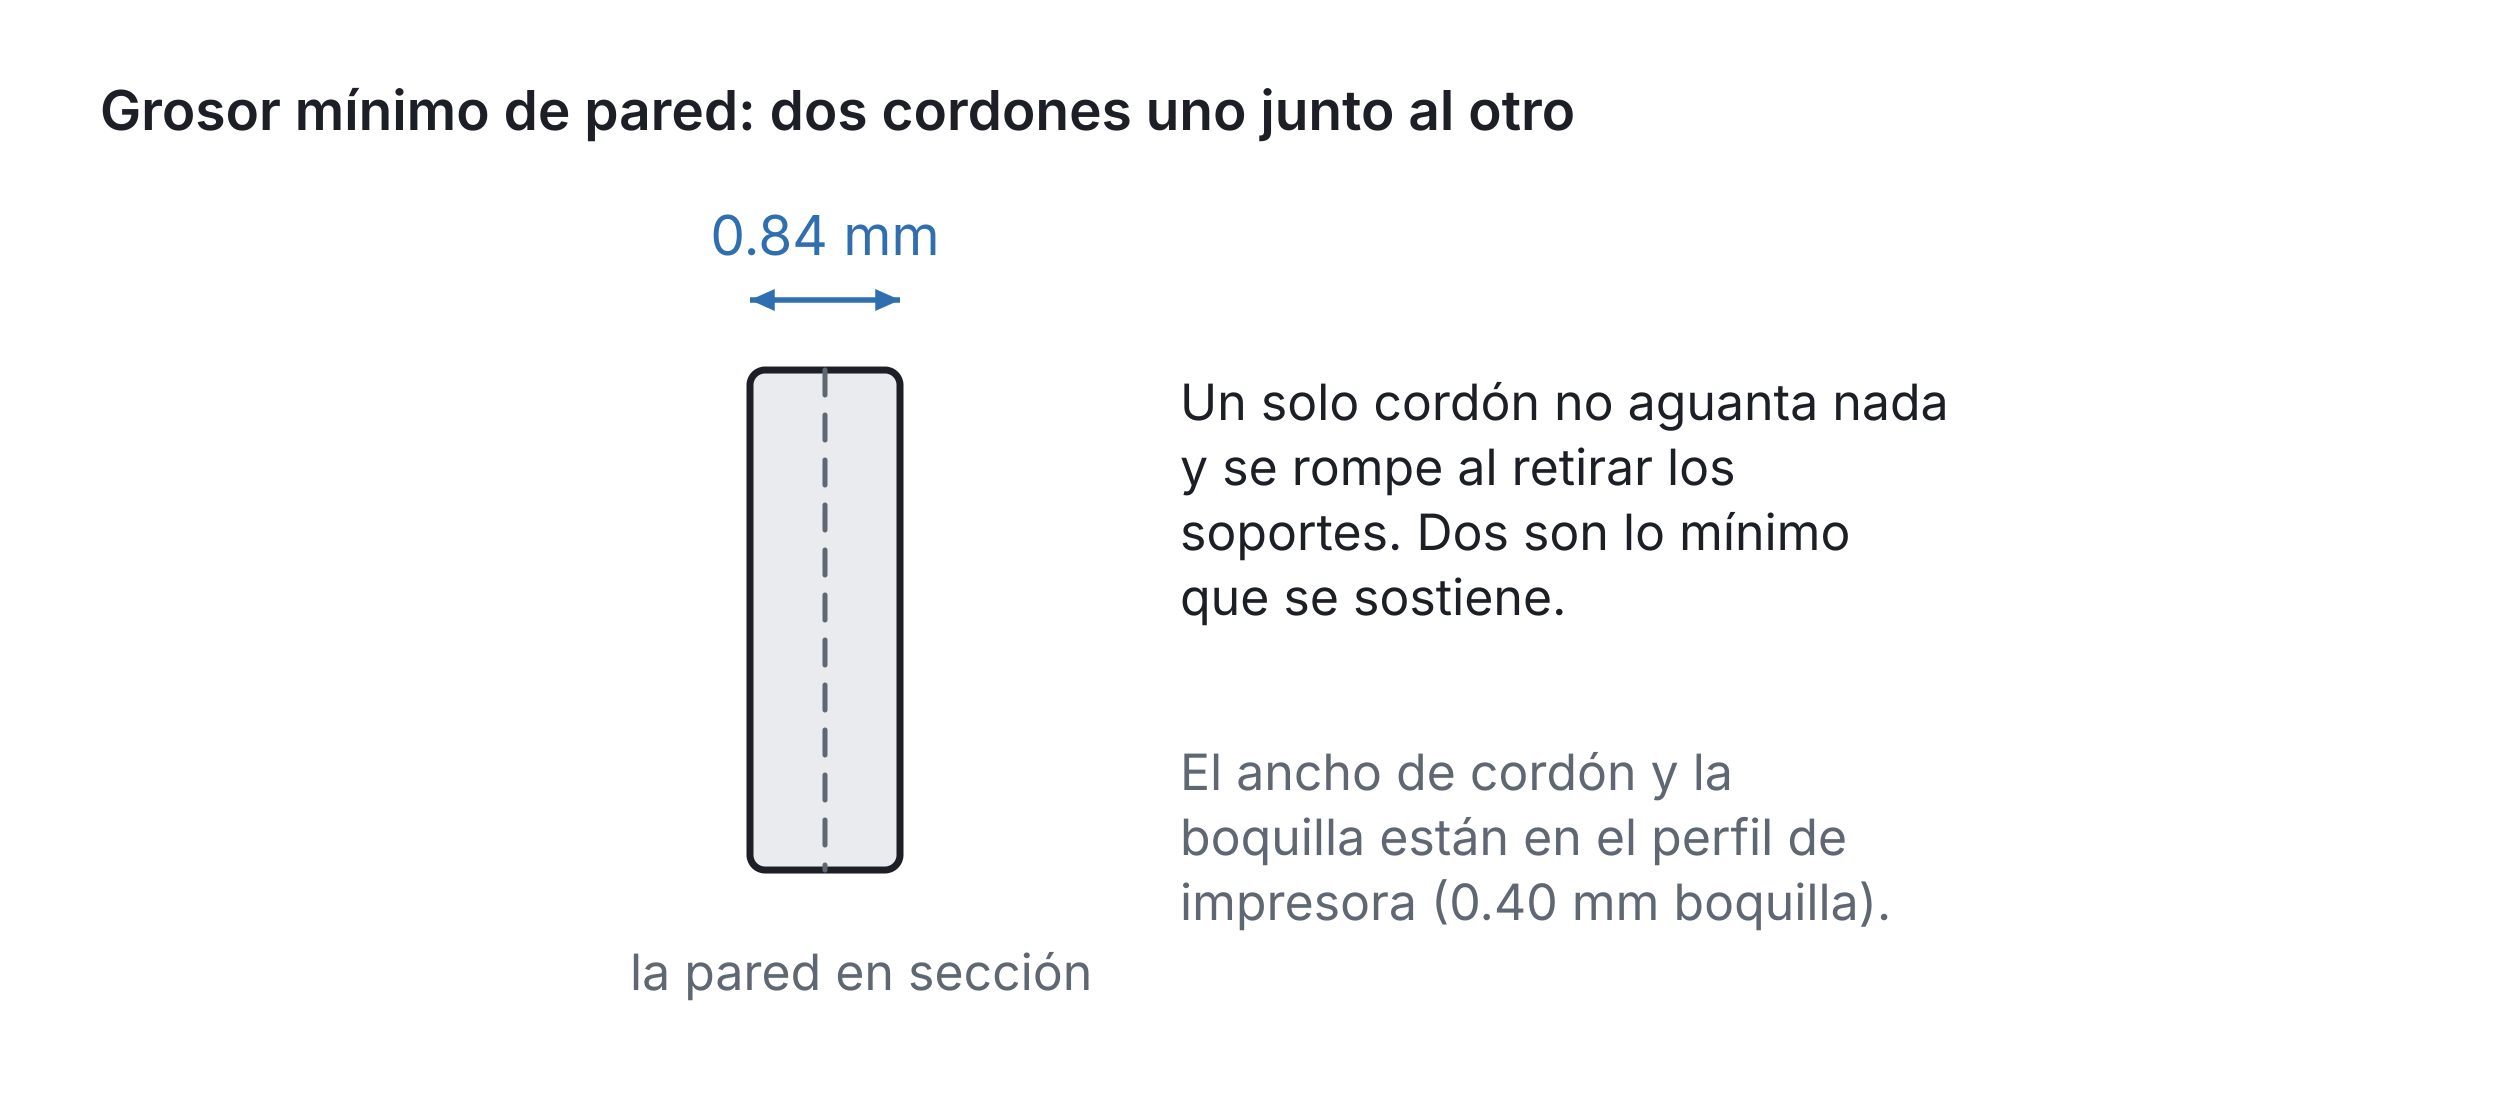
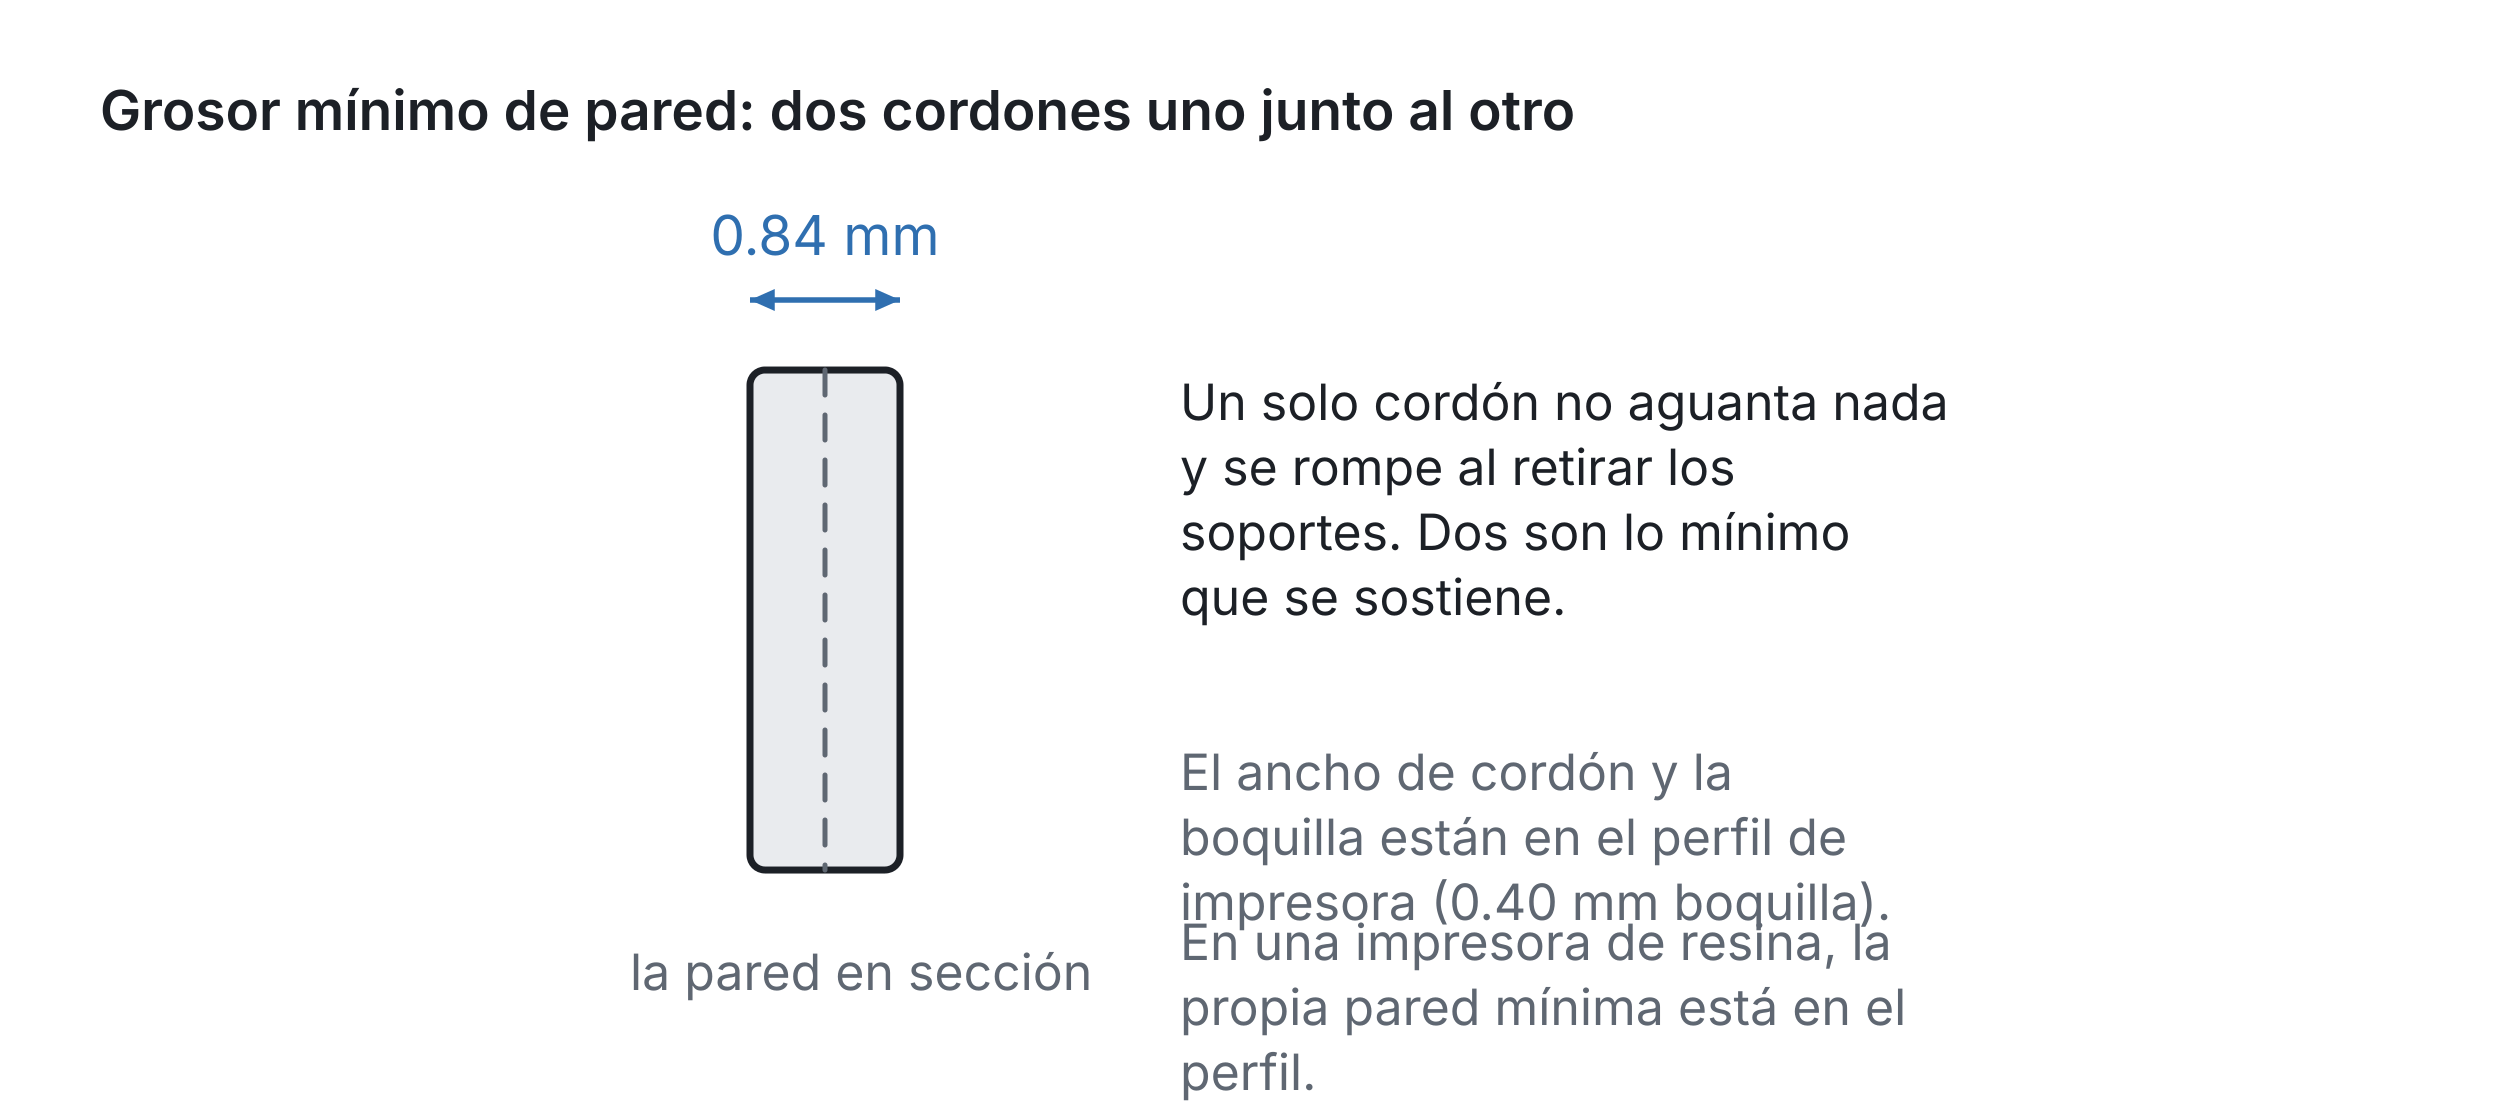
<svg xmlns="http://www.w3.org/2000/svg" viewBox="0 0 500 224" width="500" height="224">
  <defs>
    <marker id="arrow2f6fb0" viewBox="0 0 10 10" refX="9" refY="5" markerWidth="5" markerHeight="5" orient="auto-start-reverse">
      <path d="M 0 1 L 9 5 L 0 9 z" fill="#2f6fb0" />
    </marker>
  </defs>
  <rect x="0" y="0" width="500" height="224" fill="#ffffff" />
  <text x="20" y="26" fill="#1c2026" font-size="11" font-family="system-ui, -apple-system, Segoe UI, sans-serif" text-anchor="start" font-weight="600">Grosor mínimo de pared: dos cordones uno junto al otro</text>
  <rect x="150" y="74" width="30" height="100" rx="3" fill="#e9ebee" stroke="#1c2026" stroke-width="1.4" />
  <line x1="165" y1="74" x2="165" y2="174" stroke="#5f6772" stroke-width="1" stroke-dasharray="5 4" stroke-linecap="round" />
  <text x="126" y="198" fill="#5f6772" font-size="10" font-family="system-ui, -apple-system, Segoe UI, sans-serif" text-anchor="start">la pared en sección</text>
  <line x1="150" y1="60" x2="180" y2="60" stroke="#2f6fb0" stroke-width="1.1" marker-start="url(#arrow2f6fb0)" marker-end="url(#arrow2f6fb0)" />
  <text x="165" y="51" fill="#2f6fb0" font-size="11" font-family="system-ui, -apple-system, Segoe UI, sans-serif" text-anchor="middle">0.84 mm</text>
  <text x="236" y="84" fill="#1c2026" font-size="10" font-family="system-ui, -apple-system, Segoe UI, sans-serif" text-anchor="start">Un solo cordón no aguanta nada</text>
  <text x="236" y="97" fill="#1c2026" font-size="10" font-family="system-ui, -apple-system, Segoe UI, sans-serif" text-anchor="start">y se rompe al retirar los</text>
  <text x="236" y="110" fill="#1c2026" font-size="10" font-family="system-ui, -apple-system, Segoe UI, sans-serif" text-anchor="start">soportes. Dos son lo mínimo</text>
  <text x="236" y="123" fill="#1c2026" font-size="10" font-family="system-ui, -apple-system, Segoe UI, sans-serif" text-anchor="start">que se sostiene.</text>
  <text x="236" y="158" fill="#5f6772" font-size="10" font-family="system-ui, -apple-system, Segoe UI, sans-serif" text-anchor="start">El ancho de cordón y la</text>
  <text x="236" y="171" fill="#5f6772" font-size="10" font-family="system-ui, -apple-system, Segoe UI, sans-serif" text-anchor="start">boquilla están en el perfil de</text>
  <text x="236" y="184" fill="#5f6772" font-size="10" font-family="system-ui, -apple-system, Segoe UI, sans-serif" text-anchor="start">impresora (0.40 mm boquilla).</text>
+   <text x="236" y="192" fill="#5f6772" font-size="10" font-family="system-ui, -apple-system, Segoe UI, sans-serif" text-anchor="start">En una impresora de resina, la</text>
+   <text x="236" y="205" fill="#5f6772" font-size="10" font-family="system-ui, -apple-system, Segoe UI, sans-serif" text-anchor="start">propia pared mínima está en el</text>
+   <text x="236" y="218" fill="#5f6772" font-size="10" font-family="system-ui, -apple-system, Segoe UI, sans-serif" text-anchor="start">perfil.</text>
</svg>
